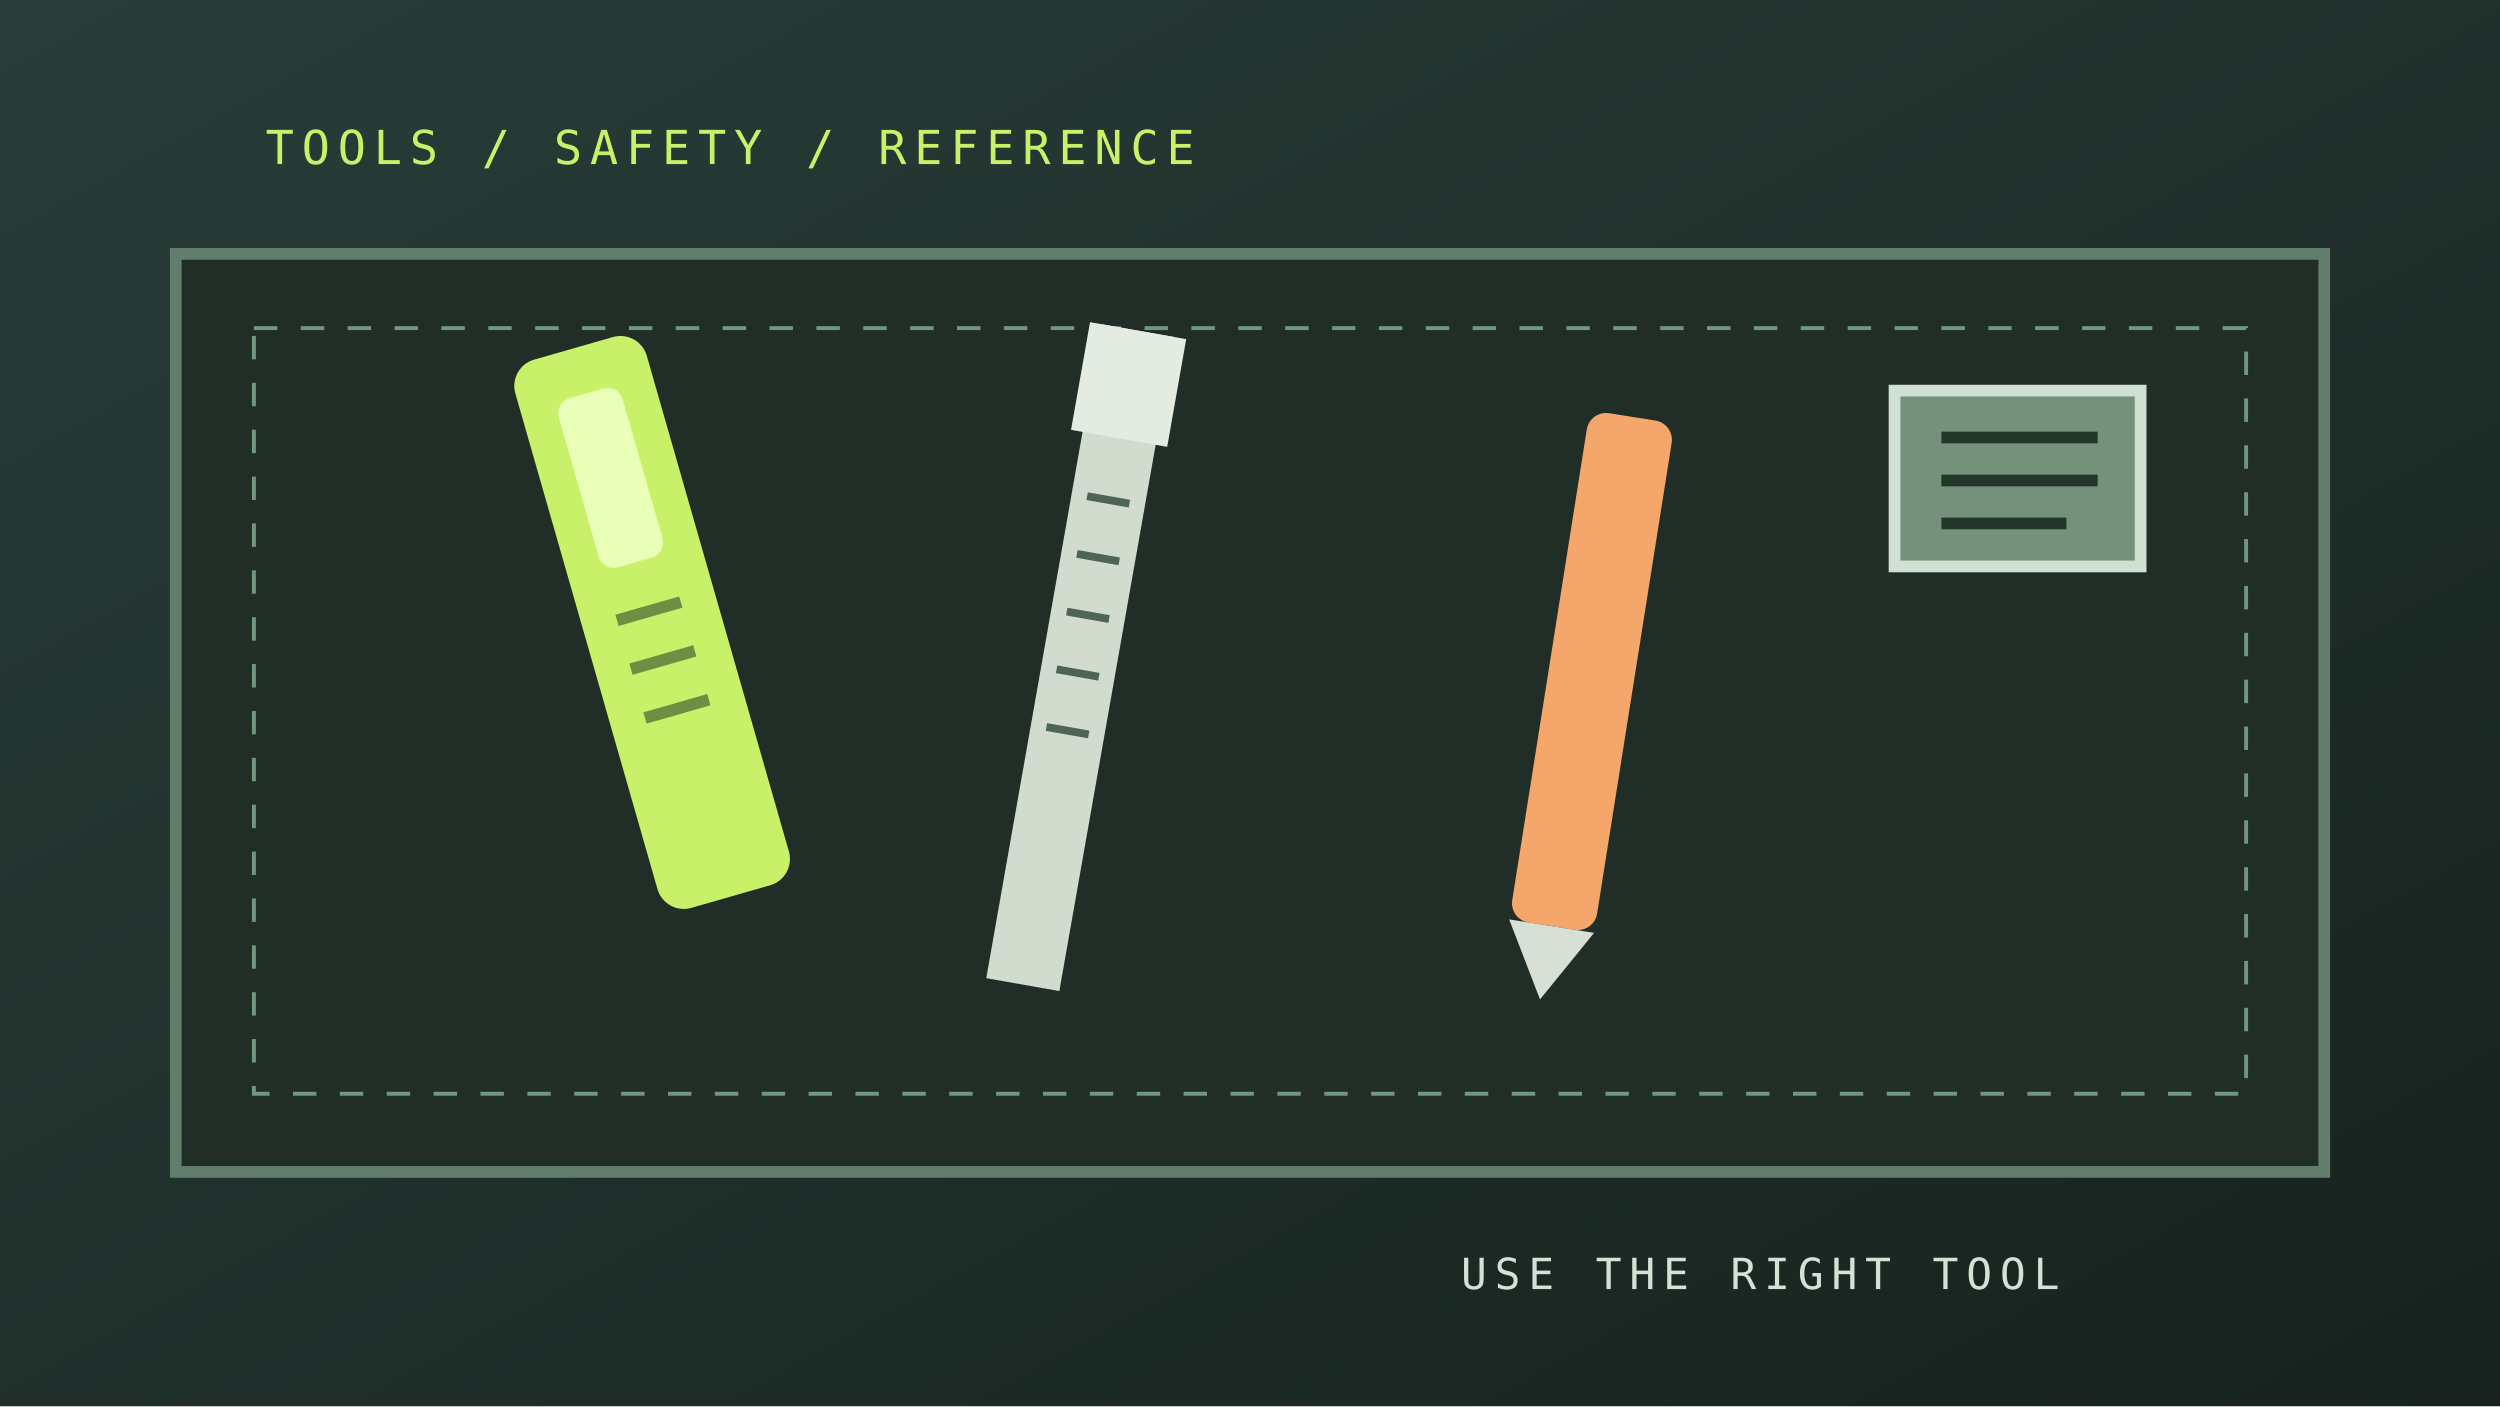
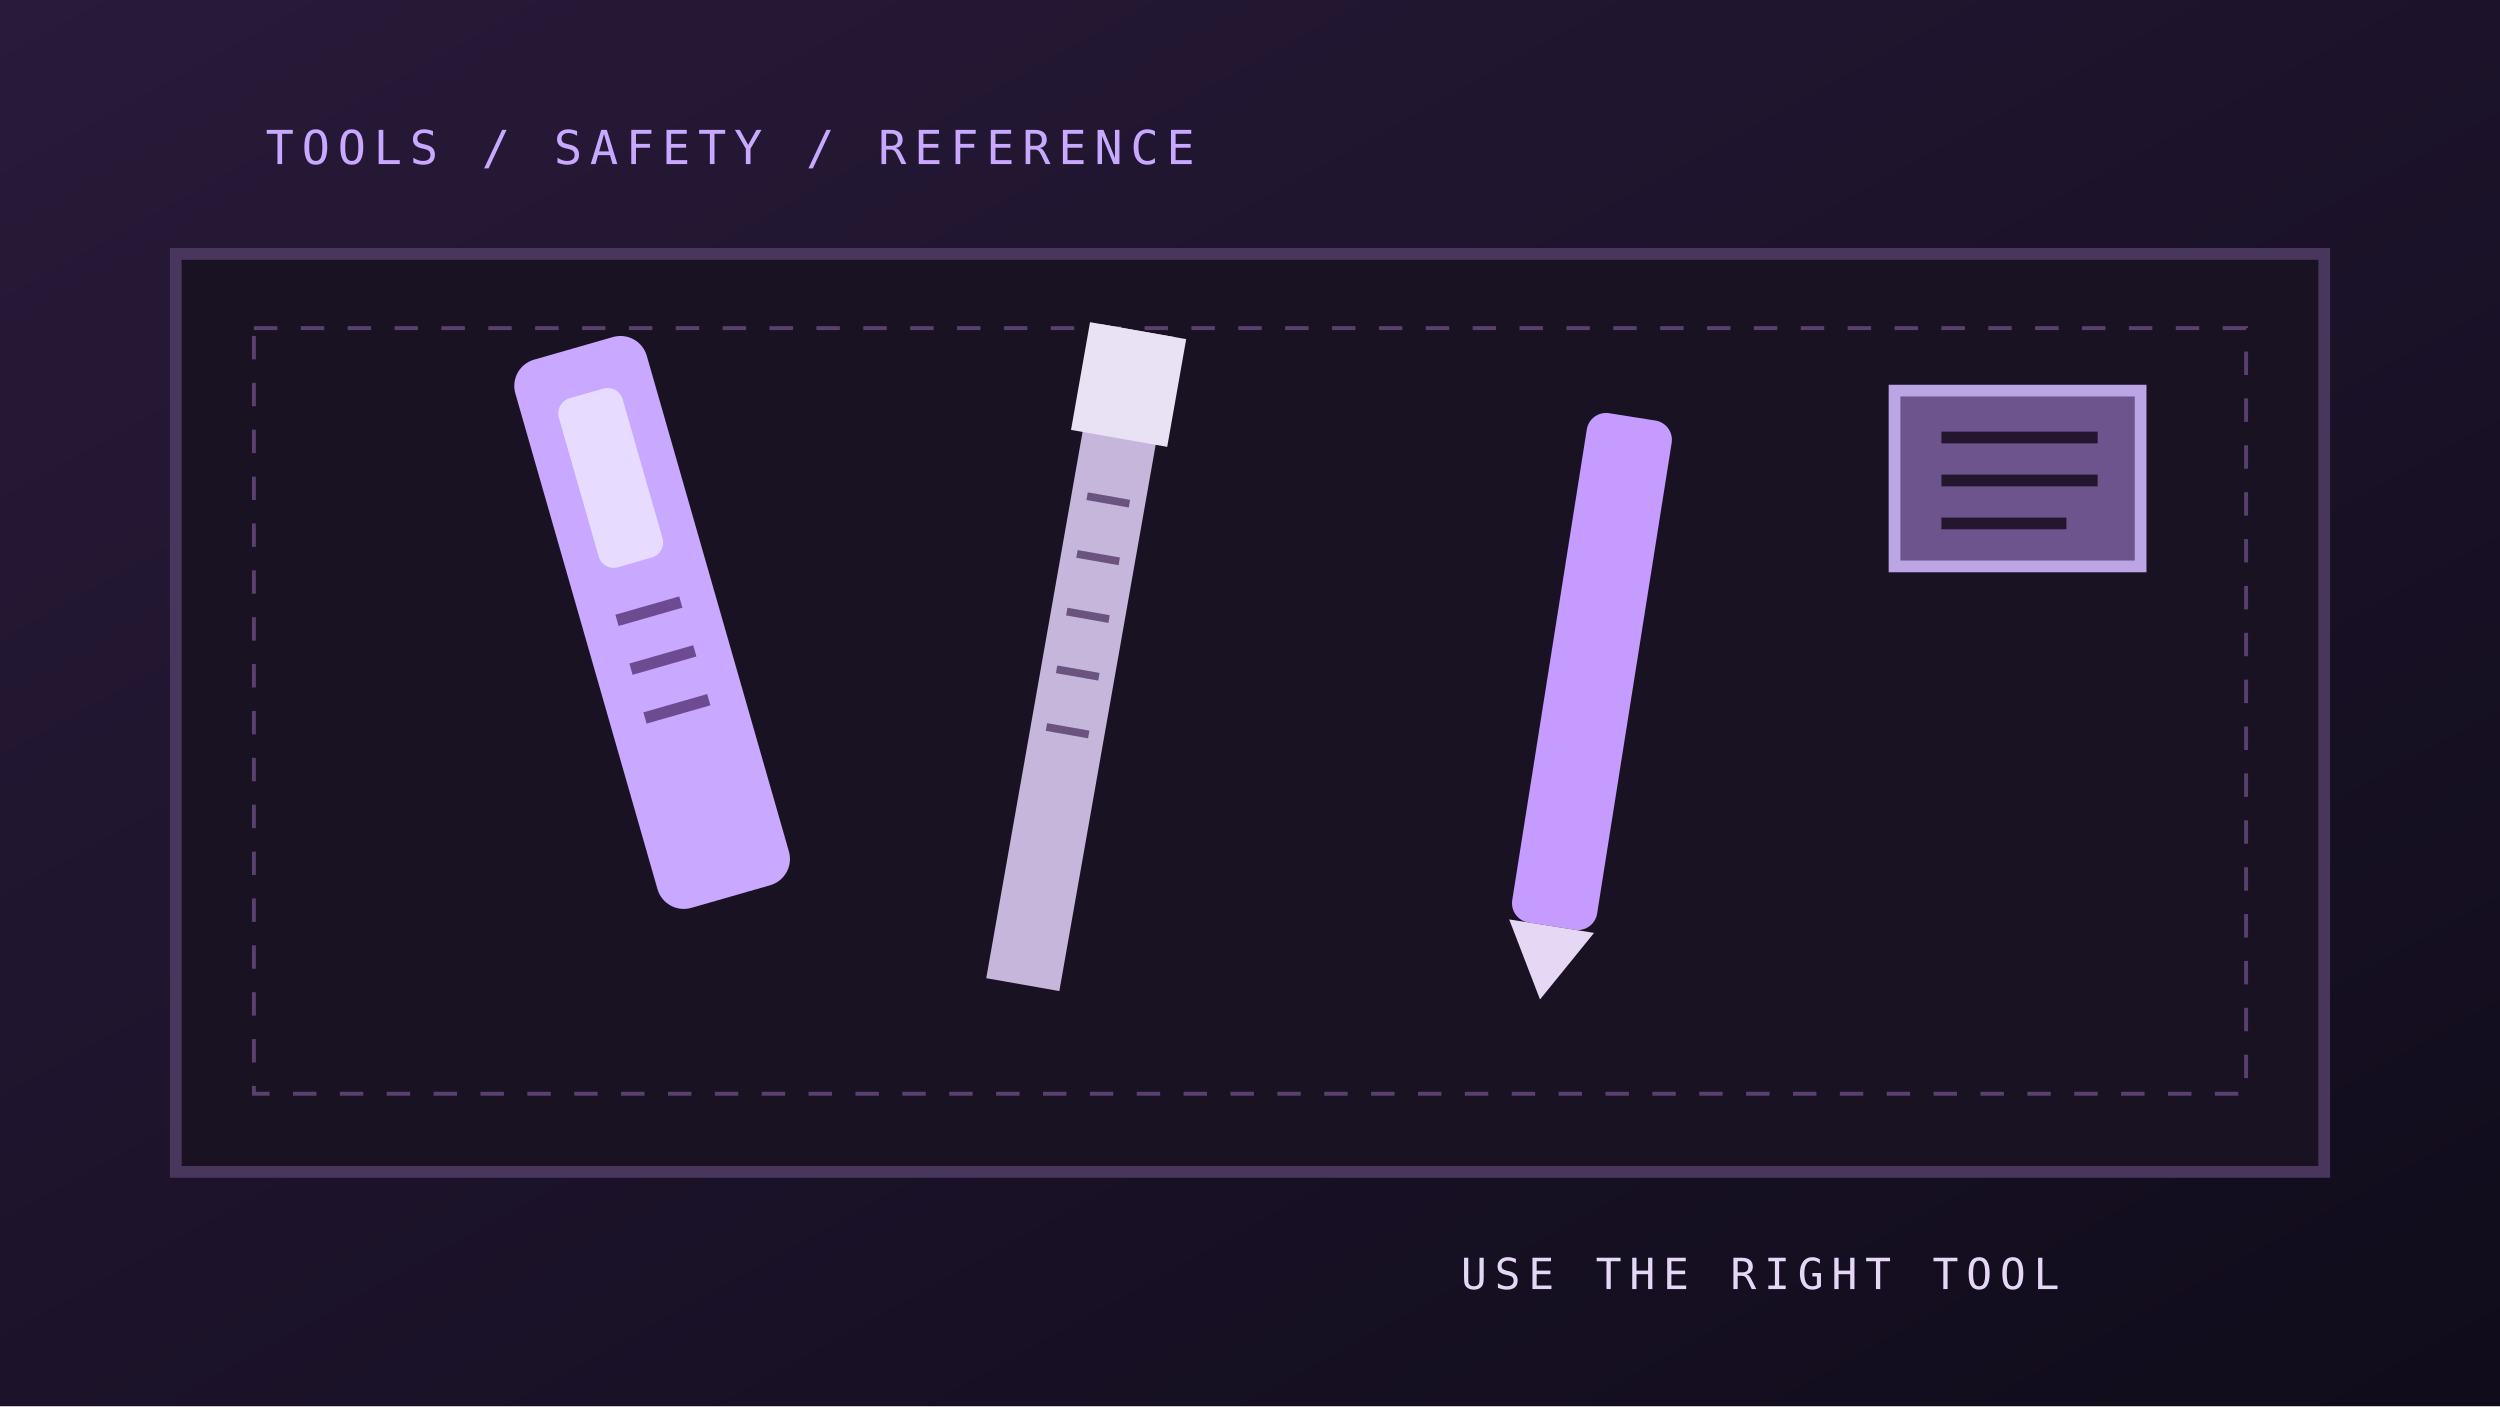
<svg xmlns="http://www.w3.org/2000/svg" viewBox="0 0 640 360" fill="none">
  <defs>
    <linearGradient id="b" x1="0" y1="0" x2="1" y2="1">
-       <stop stop-color="#293d38" />
-       <stop offset="1" stop-color="#17221e" />
+       <stop stop-color="#281a39" />
+       <stop offset="1" stop-color="#100c1b" />
    </linearGradient>
  </defs>
  <rect width="640" height="360" fill="url(#b)" />
-   <path d="M45 65H595V300H45z" fill="#202e27" stroke="#617d6b" stroke-width="3" />
-   <path d="M65 84H575V280H65z" stroke="#719781" stroke-dasharray="6 6" />
+   <path d="M45 65H595V300H45z" fill="#191222" stroke="#49365d" stroke-width="3" />
+   <path d="M65 84H575V280H65z" stroke="#58416f" stroke-dasharray="6 6" />
  <g transform="translate(130 94) rotate(-16)">
-     <rect width="35" height="146" rx="7" fill="#c8f169" />
-     <rect x="9" y="12" width="17" height="45" rx="4" fill="#e9ffb7" />
-     <path d="M9 70H26M9 83H26M9 96H26" stroke="#708e43" stroke-width="3" />
+     <rect width="35" height="146" rx="7" fill="#c9a8ff" />
+     <rect x="9" y="12" width="17" height="45" rx="4" fill="#e7dcff" />
+     <path d="M9 70H26M9 83H26M9 96H26" stroke="#6c4b91" stroke-width="3" />
  </g>
  <g transform="translate(282 83) rotate(10)">
-     <path d="M0 0H19V170H0z" fill="#d1dbce" />
-     <path d="M-3 0H22V28H-3z" fill="#e4ebe1" />
-     <path d="M4 44H15M4 59H15M4 74H15M4 89H15M4 104H15" stroke="#4e6556" stroke-width="2" />
+     <path d="M0 0H19V170H0z" fill="#c5b7dc" />
+     <path d="M-3 0H22V28H-3z" fill="#e9e2f4" />
+     <path d="M4 44H15M4 59H15M4 74H15M4 89H15M4 104H15" stroke="#6a547f" stroke-width="2" />
  </g>
  <g transform="translate(407 105) rotate(9)">
-     <rect width="22" height="132" rx="5" fill="#f4a66b" />
-     <path d="M0 132L11 151L22 132z" fill="#d8e0d6" />
+     <rect width="22" height="132" rx="5" fill="#c59bff" />
+     <path d="M0 132L11 151L22 132z" fill="#e4d8f4" />
  </g>
-   <path d="M485 100H548V145H485z" fill="#76917b" stroke="#d0e1d2" stroke-width="3" />
-   <path d="M497 112H537M497 123H537M497 134H529" stroke="#22362a" stroke-width="3" />
-   <text x="68" y="42" fill="#c8f169" font-family="monospace" font-size="12" letter-spacing="2">TOOLS / SAFETY / REFERENCE</text>
-   <text x="374" y="330" fill="#d4e2d5" font-family="monospace" font-size="11" letter-spacing="2">USE THE RIGHT TOOL</text>
+   <path d="M485 100H548V145H485z" fill="#6d548d" stroke="#bca5e4" stroke-width="3" />
+   <path d="M497 112H537M497 123H537M497 134H529" stroke="#25162f" stroke-width="3" />
+   <text x="68" y="42" fill="#c9a8ff" font-family="monospace" font-size="12" letter-spacing="2">TOOLS / SAFETY / REFERENCE</text>
+   <text x="374" y="330" fill="#e4d8f6" font-family="monospace" font-size="11" letter-spacing="2">USE THE RIGHT TOOL</text>
</svg>
